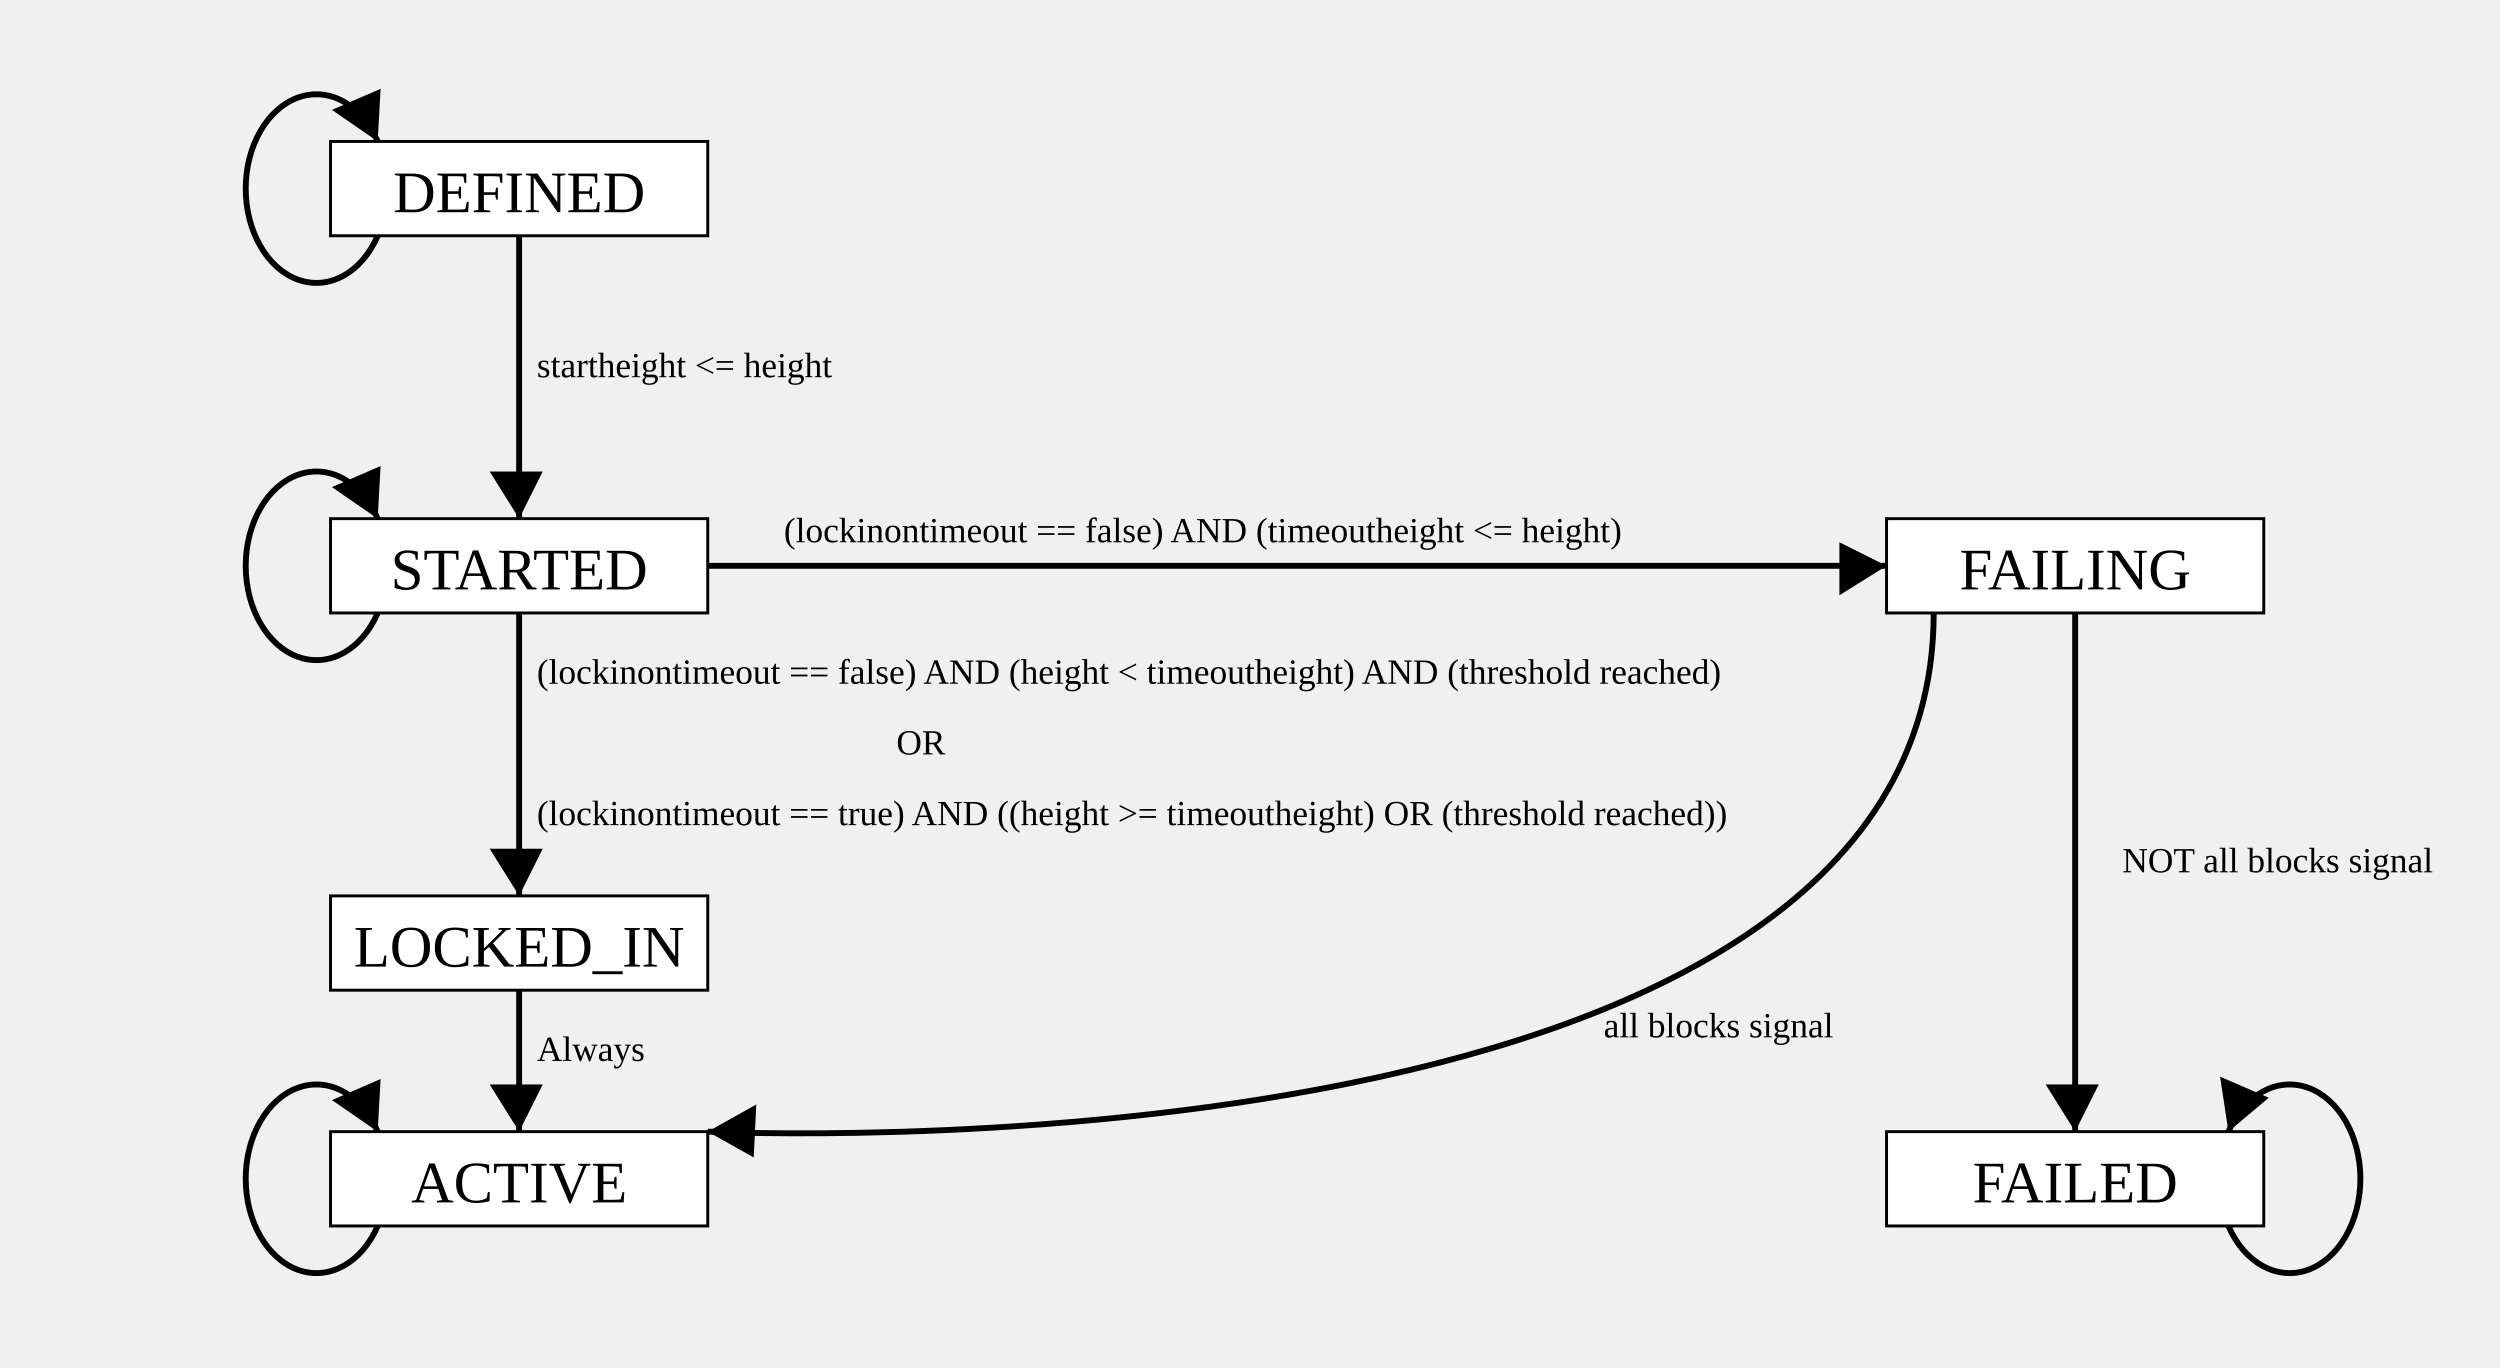
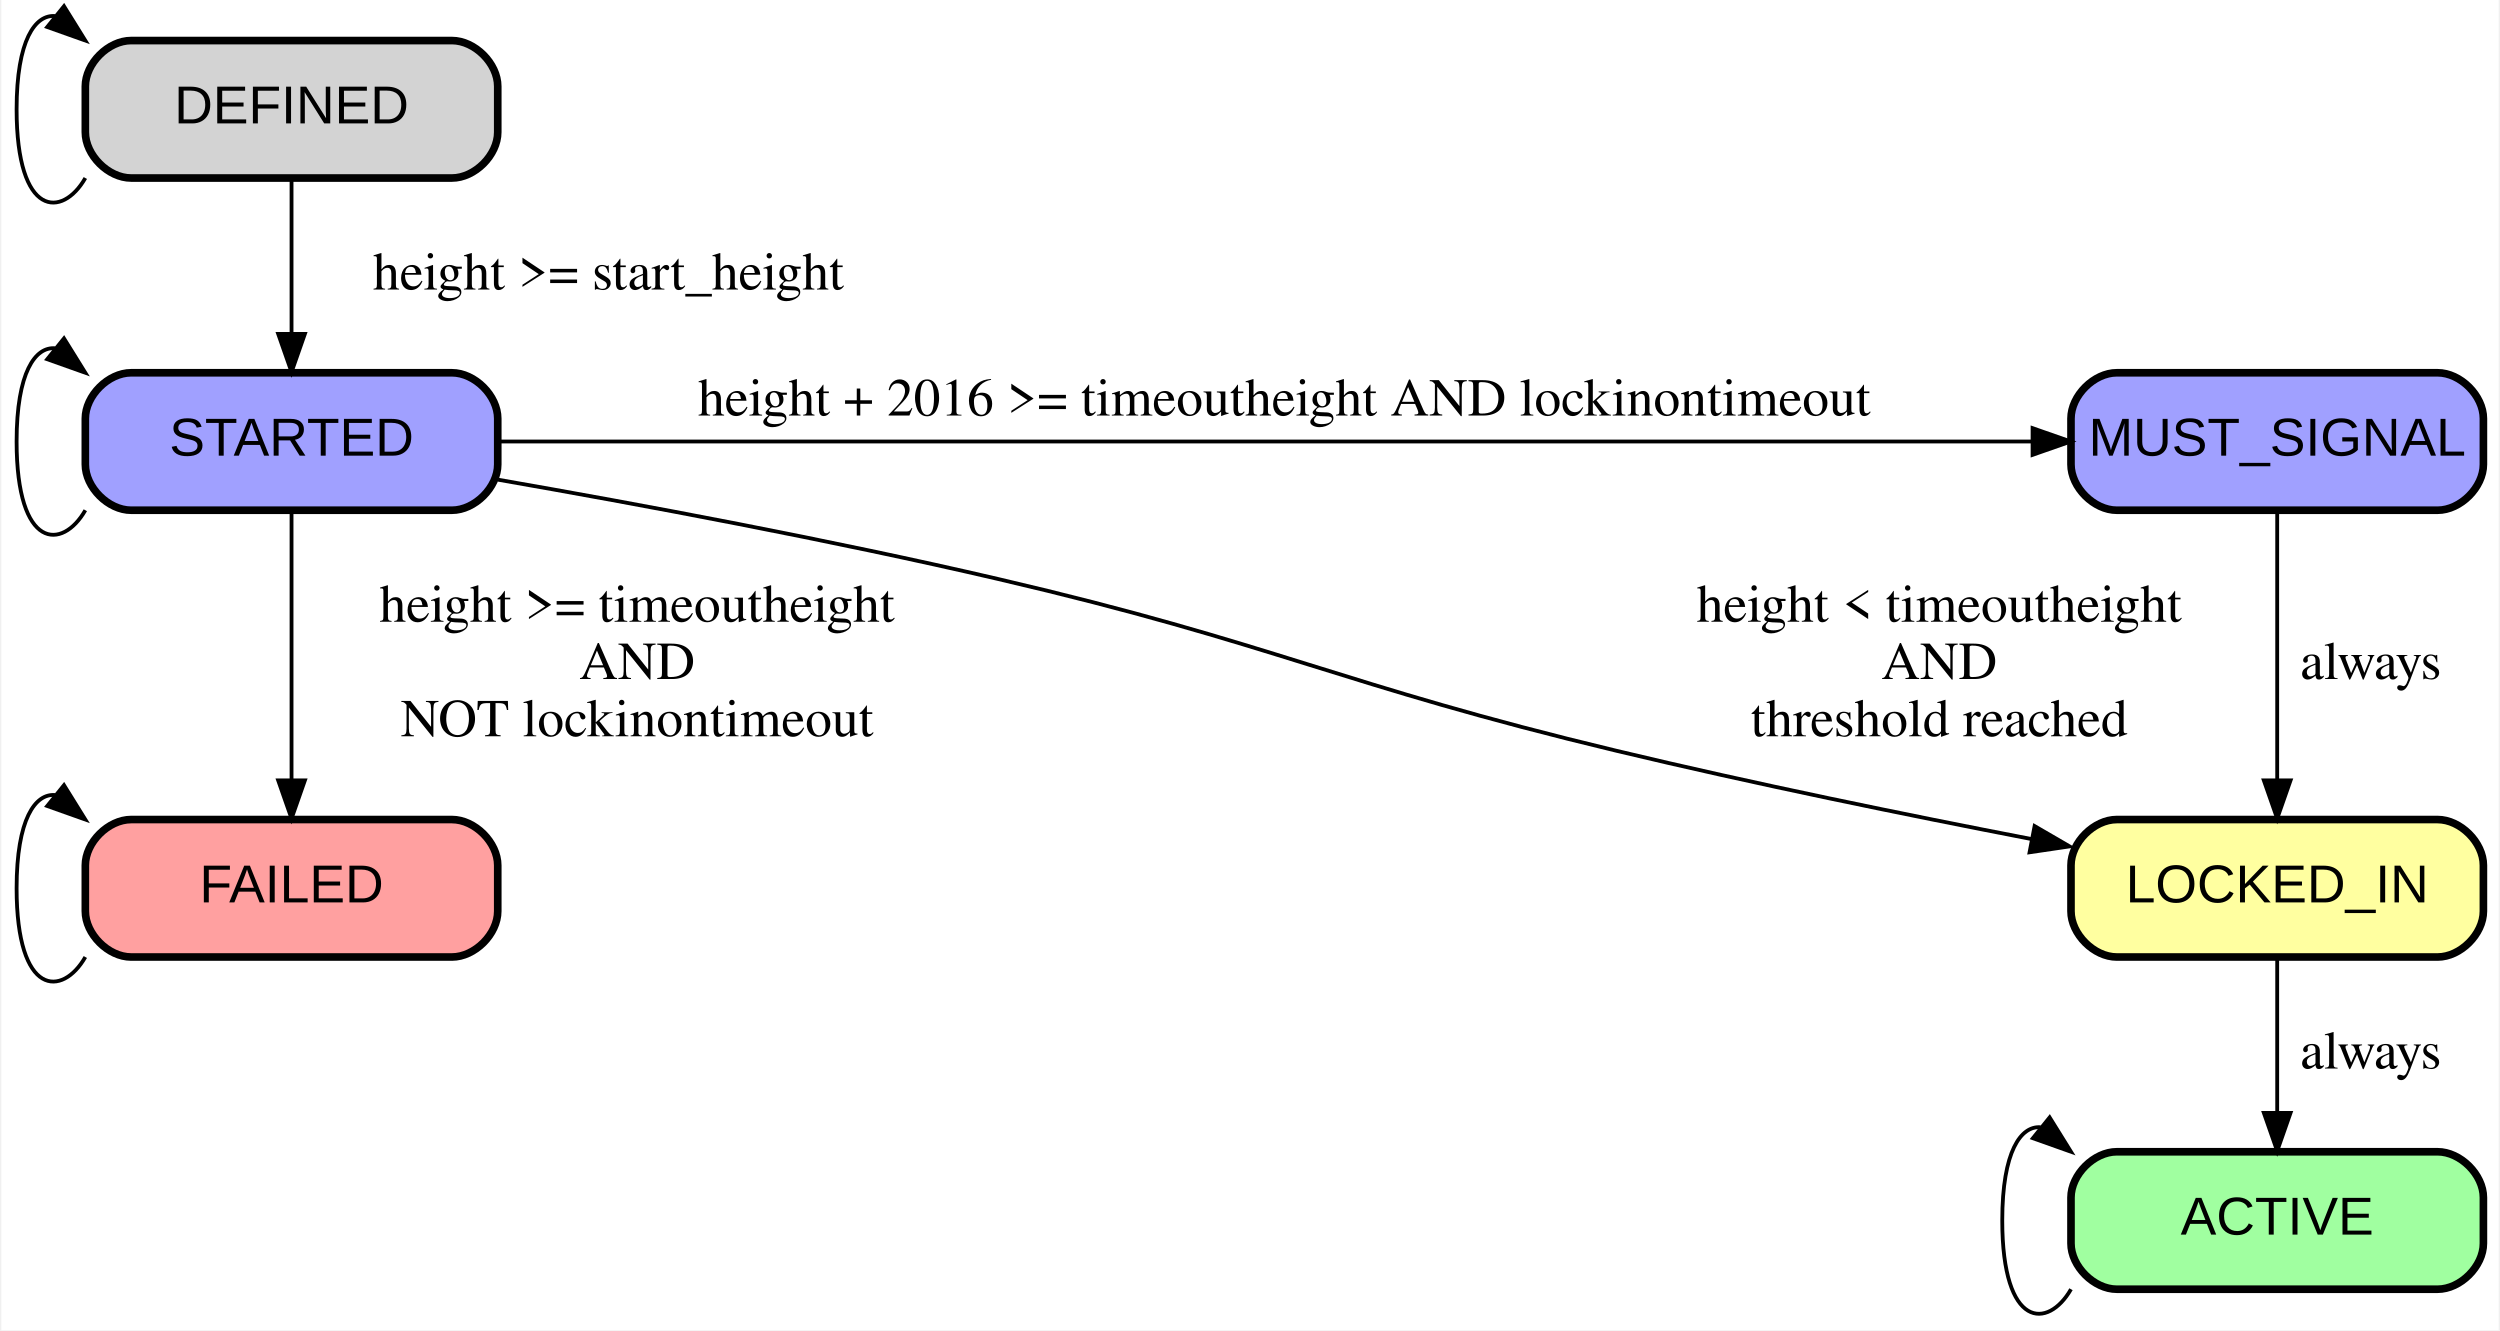
- <svg xmlns="http://www.w3.org/2000/svg" viewBox="0 0 848 464" width="905" height="495">
-   <defs>
-     <style type="text/css">
- 			rect {
- 				fill: white;
- 				stroke: black;
- 				stroke-width: 1;
- 			}
- 			text {
- 				fill: black;
- 			}
- 			svg&gt;path {
- 				stroke: black;
- 				stroke-width: 2;
- 				fill: none;
- 				marker-end: url(#arrow);
- 			}
- 		</style>
-     <marker id="arrow" markerWidth="13" markerHeight="13" refX="8" refY="6" orient="auto">
-       <path d="M0,2 L0,11 L8,6 L0,2" style="fill: black;" />
-     </marker>
-   </defs>
-   <rect x="112" y="48" width="128" height="32" />
-   <text x="176" y="72" font-size="20" text-anchor="middle">DEFINED</text>
-   <path d="M 128 80 a 24 32 0 1 1 0 -32" />
-   <path d="M 176 80 l 0 96" />
-   <text x="182" y="128" font-size="12" text-anchor="start">startheight &lt;= height</text>
-   <rect x="112" y="176" width="128" height="32" />
-   <text x="176" y="200" font-size="20" text-anchor="middle">STARTED</text>
-   <path d="M 128 208 a 24 32 0 1 1 0 -32" />
-   <path d="M 176 208 l 0 96" />
-   <text x="182" y="232" font-size="12" text-anchor="start">(lockinontimeout == false) AND (height &lt; timeoutheight) AND (threshold reached)</text>
-   <text x="304" y="256" font-size="12" text-anchor="start">OR</text>
-   <text x="182" y="280" font-size="12" text-anchor="start">(lockinontimeout == true) AND ((height &gt;= timeoutheight) OR (threshold reached))</text>
-   <rect x="112" y="304" width="128" height="32" />
-   <text x="176" y="328" font-size="20" text-anchor="middle">LOCKED_IN</text>
-   <path d="M 176 336 l 0 48" />
-   <text x="182" y="360" font-size="12" text-anchor="start">Always</text>
-   <rect x="112" y="384" width="128" height="32" />
-   <text x="176" y="408" font-size="20" text-anchor="middle">ACTIVE</text>
-   <path d="M 128 416 a 24 32 0 1 1 0 -32" />
-   <rect x="640" y="176" width="128" height="32" />
-   <text x="704" y="200" font-size="20" text-anchor="middle">FAILING</text>
-   <path d="M 240 192 l 400 0" />
-   <text x="408" y="184" font-size="12" text-anchor="middle">(lockinontimeout == false) AND (timeoutheight &lt;= height)</text>
-   <path d="M 704 208 l 0 176" />
-   <text x="720" y="296" font-size="12" text-anchor="start">NOT all blocks signal</text>
-   <path d="M 656 208 c 0 196 -416 176 -416 176" />
-   <text x="544" y="352" font-size="12" text-anchor="start">all blocks signal</text>
-   <rect x="640" y="384" width="128" height="32" />
-   <text x="704" y="408" font-size="20" text-anchor="middle">FAILED</text>
-   <path d="M 756 416 a 24 32 0 1 0 0 -32" />
+ <svg xmlns="http://www.w3.org/2000/svg" width="654pt" height="348pt" viewBox="0.00 0.00 654.00 348.37">
+   <g id="graph0" class="graph" transform="scale(1 1) rotate(0) translate(4 344.37)">
+     <polygon fill="white" stroke="transparent" points="-4,4 -4,-344.37 650,-344.37 650,4 -4,4" />
+     <g id="node1" class="node">
+       <path fill="lightgrey" stroke="black" stroke-width="2" d="M114,-333.75C114,-333.75 30,-333.75 30,-333.75 24,-333.75 18,-327.75 18,-321.75 18,-321.75 18,-309.75 18,-309.75 18,-303.75 24,-297.75 30,-297.75 30,-297.75 114,-297.75 114,-297.75 120,-297.75 126,-303.75 126,-309.75 126,-309.75 126,-321.75 126,-321.75 126,-327.75 120,-333.75 114,-333.75" />
+       <text text-anchor="middle" x="72" y="-312.05" font-family="Arial" font-size="14.00">DEFINED</text>
+     </g>
+     <g id="edge8" class="edge">
+       <path fill="none" stroke="black" d="M18,-297.75C12,-287.25 0,-287.25 0,-315.75 0,-334.01 4.92,-340.57 10.04,-340.17" />
+       <polygon fill="black" stroke="black" points="12.41,-342.75 18,-333.75 8.02,-337.3 12.41,-342.75" />
+     </g>
+     <g id="node2" class="node">
+       <path fill="#a0a0ff" stroke="black" stroke-width="2" d="M114,-246.75C114,-246.75 30,-246.75 30,-246.75 24,-246.75 18,-240.75 18,-234.75 18,-234.75 18,-222.75 18,-222.75 18,-216.75 24,-210.75 30,-210.75 30,-210.75 114,-210.75 114,-210.75 120,-210.75 126,-216.75 126,-222.75 126,-222.75 126,-234.75 126,-234.75 126,-240.75 120,-246.75 114,-246.75" />
+       <text text-anchor="middle" x="72" y="-225.05" font-family="Arial" font-size="14.00">STARTED</text>
+     </g>
+     <g id="edge1" class="edge">
+       <path fill="none" stroke="black" d="M72,-297.55C72,-285.91 72,-270.3 72,-256.99" />
+       <polygon fill="black" stroke="black" points="75.5,-256.93 72,-246.93 68.5,-256.93 75.5,-256.93" />
+       <text text-anchor="middle" x="155" y="-268.55" font-family="Times,serif" font-size="14.00">height &gt;= start_height</text>
+     </g>
+     <g id="edge9" class="edge">
+       <path fill="none" stroke="black" d="M18,-210.75C12,-200.25 0,-200.25 0,-228.75 0,-247.01 4.92,-253.57 10.04,-253.17" />
+       <polygon fill="black" stroke="black" points="12.41,-255.75 18,-246.75 8.02,-250.3 12.41,-255.75" />
+     </g>
+     <g id="node3" class="node">
+       <path fill="#a0a0ff" stroke="black" stroke-width="2" d="M634,-246.75C634,-246.75 550,-246.75 550,-246.75 544,-246.75 538,-240.75 538,-234.75 538,-234.75 538,-222.75 538,-222.75 538,-216.75 544,-210.75 550,-210.75 550,-210.75 634,-210.75 634,-210.75 640,-210.75 646,-216.75 646,-222.75 646,-222.75 646,-234.75 646,-234.75 646,-240.75 640,-246.75 634,-246.75" />
+       <text text-anchor="middle" x="592" y="-225.05" font-family="Arial" font-size="14.00">MUST_SIGNAL</text>
+     </g>
+     <g id="edge2" class="edge">
+       <path fill="none" stroke="black" d="M126.18,-228.75C222.75,-228.75 424.19,-228.75 527.64,-228.75" />
+       <polygon fill="black" stroke="black" points="527.94,-232.25 537.94,-228.75 527.94,-225.25 527.94,-232.25" />
+       <text text-anchor="middle" x="332" y="-235.55" font-family="Times,serif" font-size="14.00">height + 2016 &gt;= timeoutheight AND lockinontimeout</text>
+     </g>
+     <g id="node4" class="node">
+       <path fill="#ffa0a0" stroke="black" stroke-width="2" d="M114,-129.75C114,-129.75 30,-129.75 30,-129.75 24,-129.75 18,-123.75 18,-117.75 18,-117.75 18,-105.75 18,-105.75 18,-99.75 24,-93.75 30,-93.75 30,-93.75 114,-93.75 114,-93.75 120,-93.75 126,-99.75 126,-105.75 126,-105.75 126,-117.75 126,-117.75 126,-123.75 120,-129.75 114,-129.75" />
+       <text text-anchor="middle" x="72" y="-108.05" font-family="Arial" font-size="14.00">FAILED</text>
+     </g>
+     <g id="edge3" class="edge">
+       <path fill="none" stroke="black" d="M72,-210.28C72,-191.69 72,-161.99 72,-140.25" />
+       <polygon fill="black" stroke="black" points="75.5,-140 72,-130 68.5,-140 75.5,-140" />
+       <text text-anchor="middle" x="162.5" y="-181.55" font-family="Times,serif" font-size="14.00">height &gt;= timeoutheight</text>
+       <text text-anchor="middle" x="162.5" y="-166.55" font-family="Times,serif" font-size="14.00">AND</text>
+       <text text-anchor="middle" x="162.5" y="-151.55" font-family="Times,serif" font-size="14.00">NOT lockinontimeout</text>
+     </g>
+     <g id="node5" class="node">
+       <path fill="#ffffa0" stroke="black" stroke-width="2" d="M634,-129.75C634,-129.75 550,-129.75 550,-129.75 544,-129.75 538,-123.75 538,-117.75 538,-117.75 538,-105.75 538,-105.75 538,-99.75 544,-93.75 550,-93.75 550,-93.75 634,-93.75 634,-93.75 640,-93.75 646,-99.75 646,-105.75 646,-105.75 646,-117.75 646,-117.75 646,-123.75 640,-129.75 634,-129.75" />
+       <text text-anchor="middle" x="592" y="-108.05" font-family="Arial" font-size="14.00">LOCKED_IN</text>
+     </g>
+     <g id="edge6" class="edge">
+       <path fill="none" stroke="black" d="M126.08,-218.75C163.11,-212.29 213.23,-202.95 257,-192.75 329.78,-175.79 346.33,-165.17 419,-147.75 454.78,-139.17 495.06,-130.94 527.74,-124.62" />
+       <polygon fill="black" stroke="black" points="528.47,-128.04 537.63,-122.72 527.15,-121.17 528.47,-128.04" />
+       <text text-anchor="middle" x="503.5" y="-181.55" font-family="Times,serif" font-size="14.00">height &lt; timeoutheight</text>
+       <text text-anchor="middle" x="503.5" y="-166.55" font-family="Times,serif" font-size="14.00">AND</text>
+       <text text-anchor="middle" x="503.5" y="-151.55" font-family="Times,serif" font-size="14.00">threshold reached</text>
+     </g>
+     <g id="edge5" class="edge">
+       <path fill="none" stroke="black" d="M592,-210.28C592,-191.69 592,-161.99 592,-140.25" />
+       <polygon fill="black" stroke="black" points="595.5,-140 592,-130 588.5,-140 595.5,-140" />
+       <text text-anchor="middle" x="616.5" y="-166.55" font-family="Times,serif" font-size="14.00">always</text>
+     </g>
+     <g id="edge11" class="edge">
+       <path fill="none" stroke="black" d="M18,-93.75C12,-83.25 0,-83.25 0,-111.75 0,-130.01 4.92,-136.57 10.04,-136.17" />
+       <polygon fill="black" stroke="black" points="12.41,-138.75 18,-129.75 8.02,-133.3 12.41,-138.75" />
+     </g>
+     <g id="node6" class="node">
+       <path fill="#a0ffa0" stroke="black" stroke-width="2" d="M634,-42.75C634,-42.75 550,-42.75 550,-42.75 544,-42.75 538,-36.75 538,-30.75 538,-30.75 538,-18.75 538,-18.75 538,-12.75 544,-6.75 550,-6.75 550,-6.75 634,-6.75 634,-6.75 640,-6.75 646,-12.75 646,-18.75 646,-18.75 646,-30.75 646,-30.75 646,-36.75 640,-42.75 634,-42.75" />
+       <text text-anchor="middle" x="592" y="-21.05" font-family="Arial" font-size="14.00">ACTIVE</text>
+     </g>
+     <g id="edge4" class="edge">
+       <path fill="none" stroke="black" d="M592,-93.55C592,-81.91 592,-66.3 592,-52.99" />
+       <polygon fill="black" stroke="black" points="595.5,-52.93 592,-42.93 588.5,-52.93 595.5,-52.93" />
+       <text text-anchor="middle" x="616.5" y="-64.55" font-family="Times,serif" font-size="14.00">always</text>
+     </g>
+     <g id="edge10" class="edge">
+       <path fill="none" stroke="black" d="M538,-6.75C532,3.75 520,3.75 520,-24.75 520,-43.01 524.92,-49.57 530.04,-49.17" />
+       <polygon fill="black" stroke="black" points="532.41,-51.75 538,-42.75 528.02,-46.3 532.41,-51.75" />
+     </g>
+   </g>
</svg>
